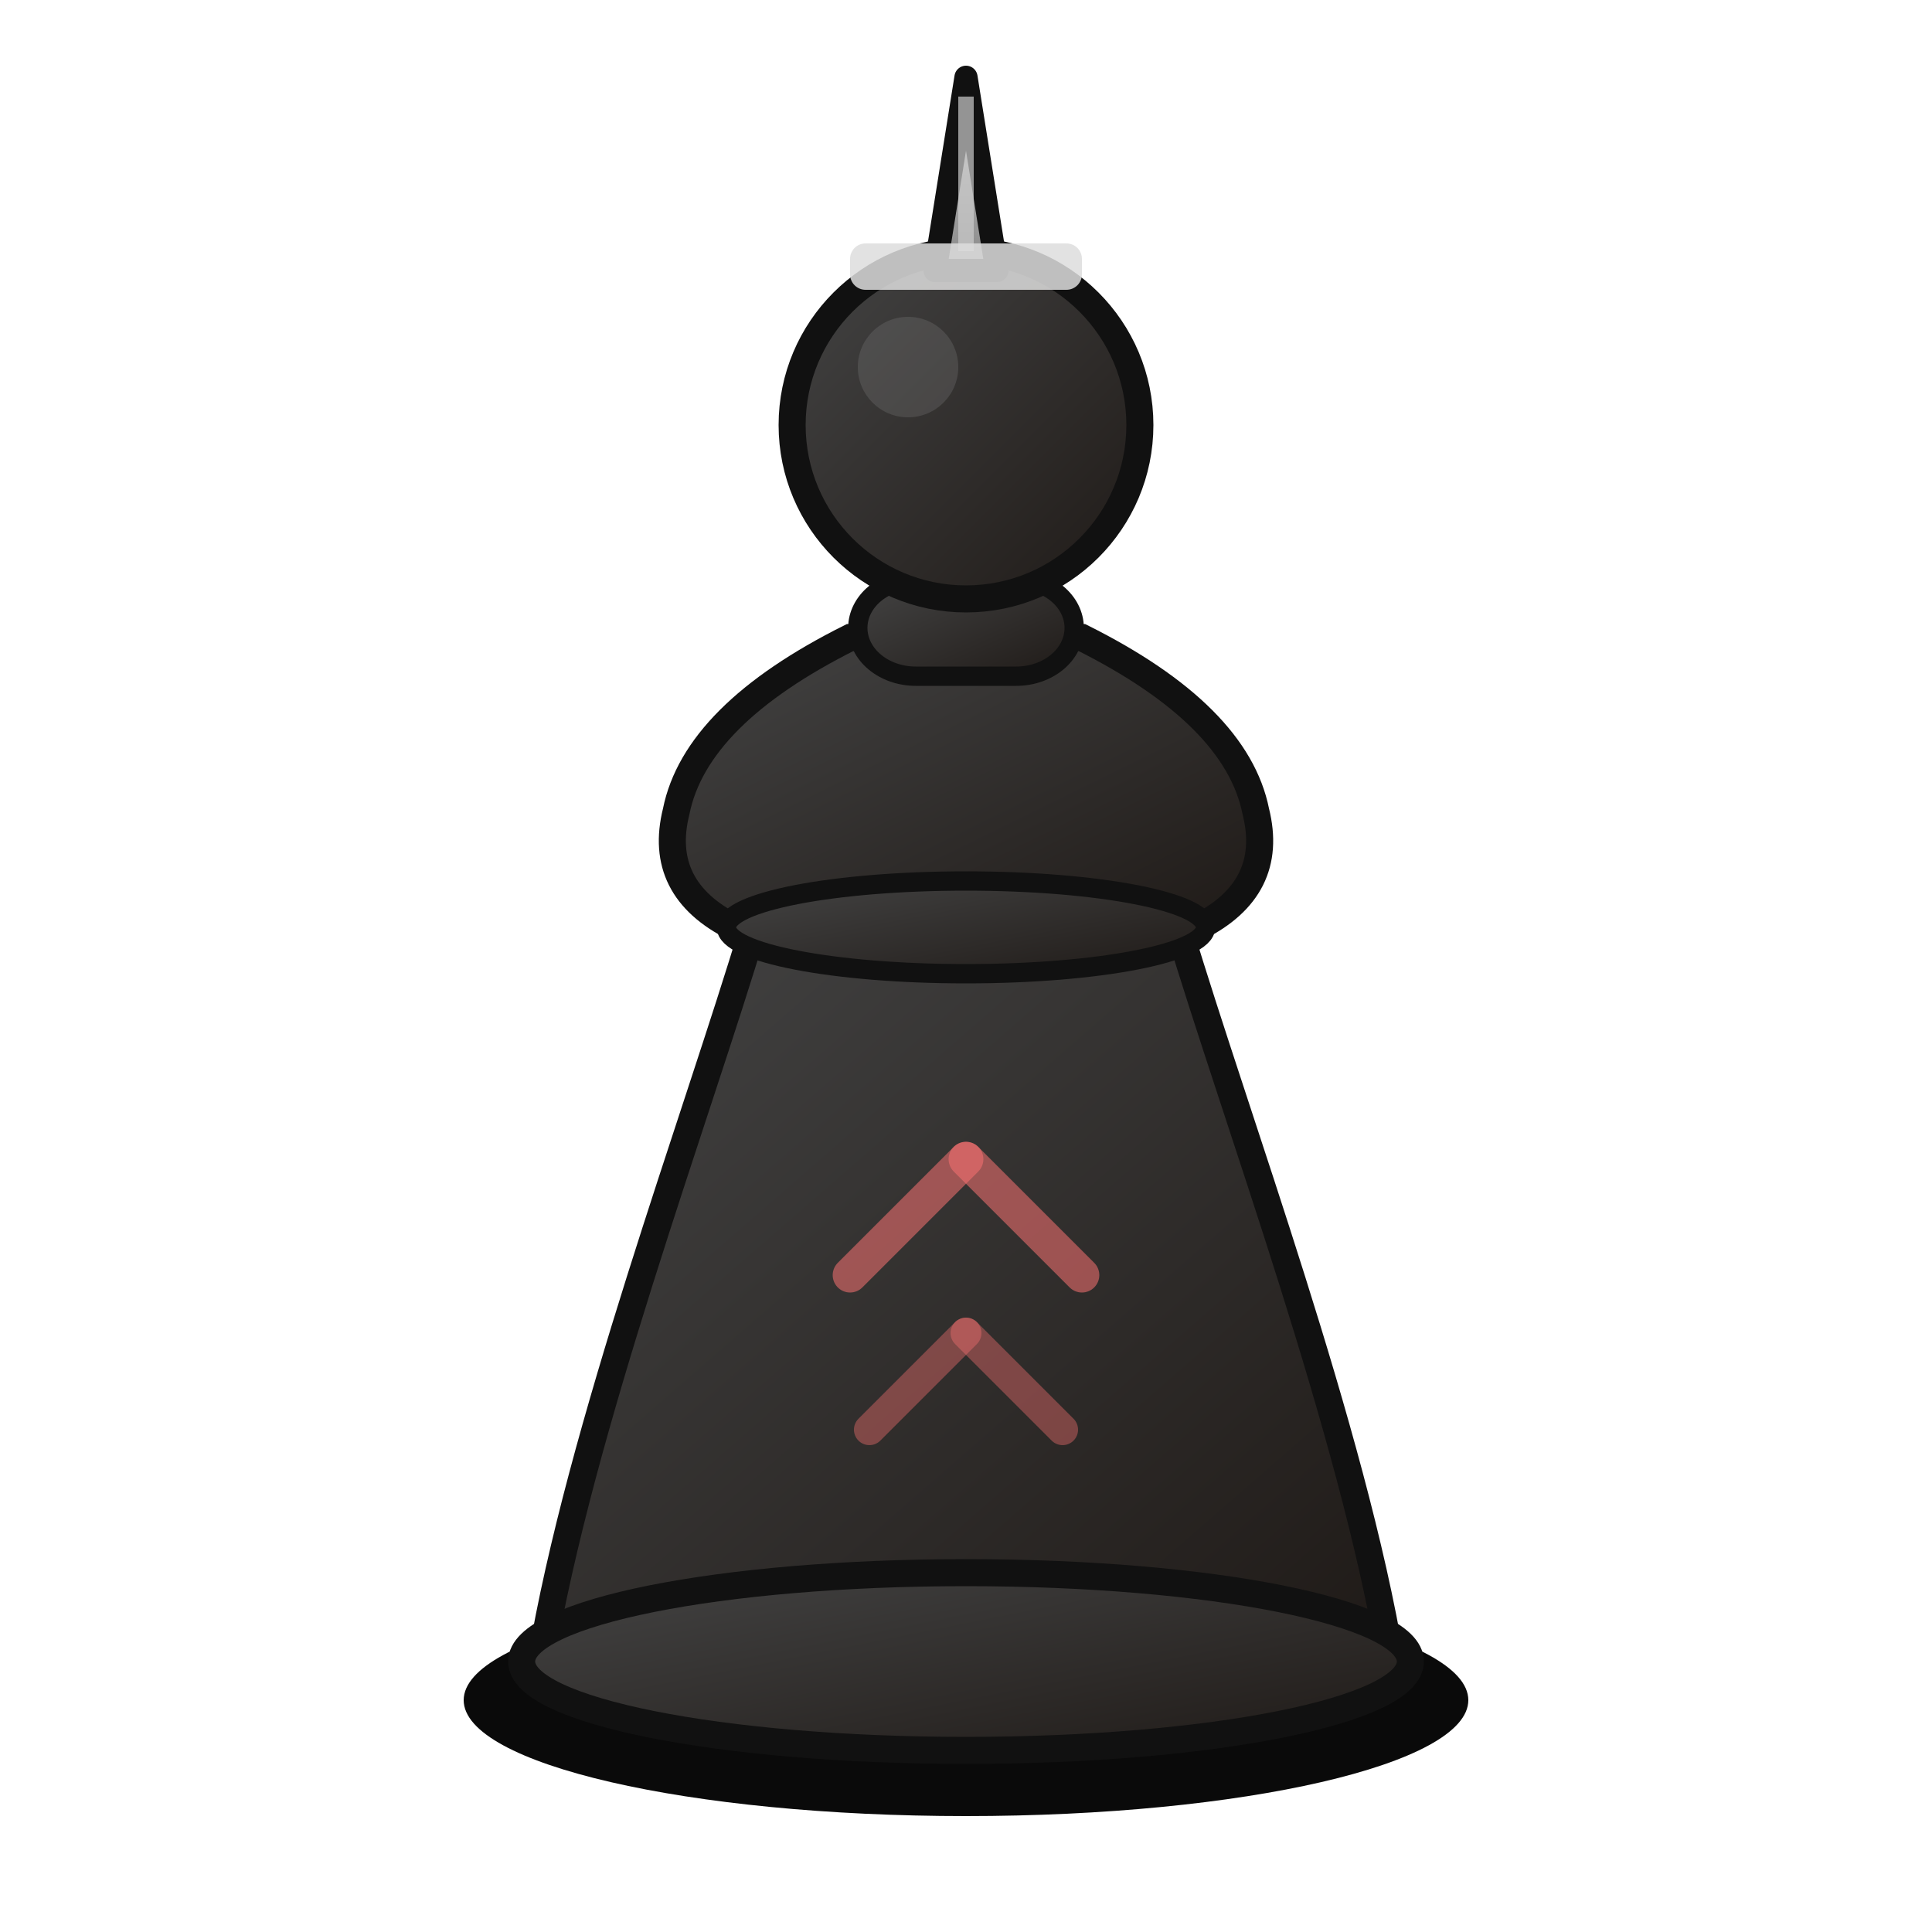
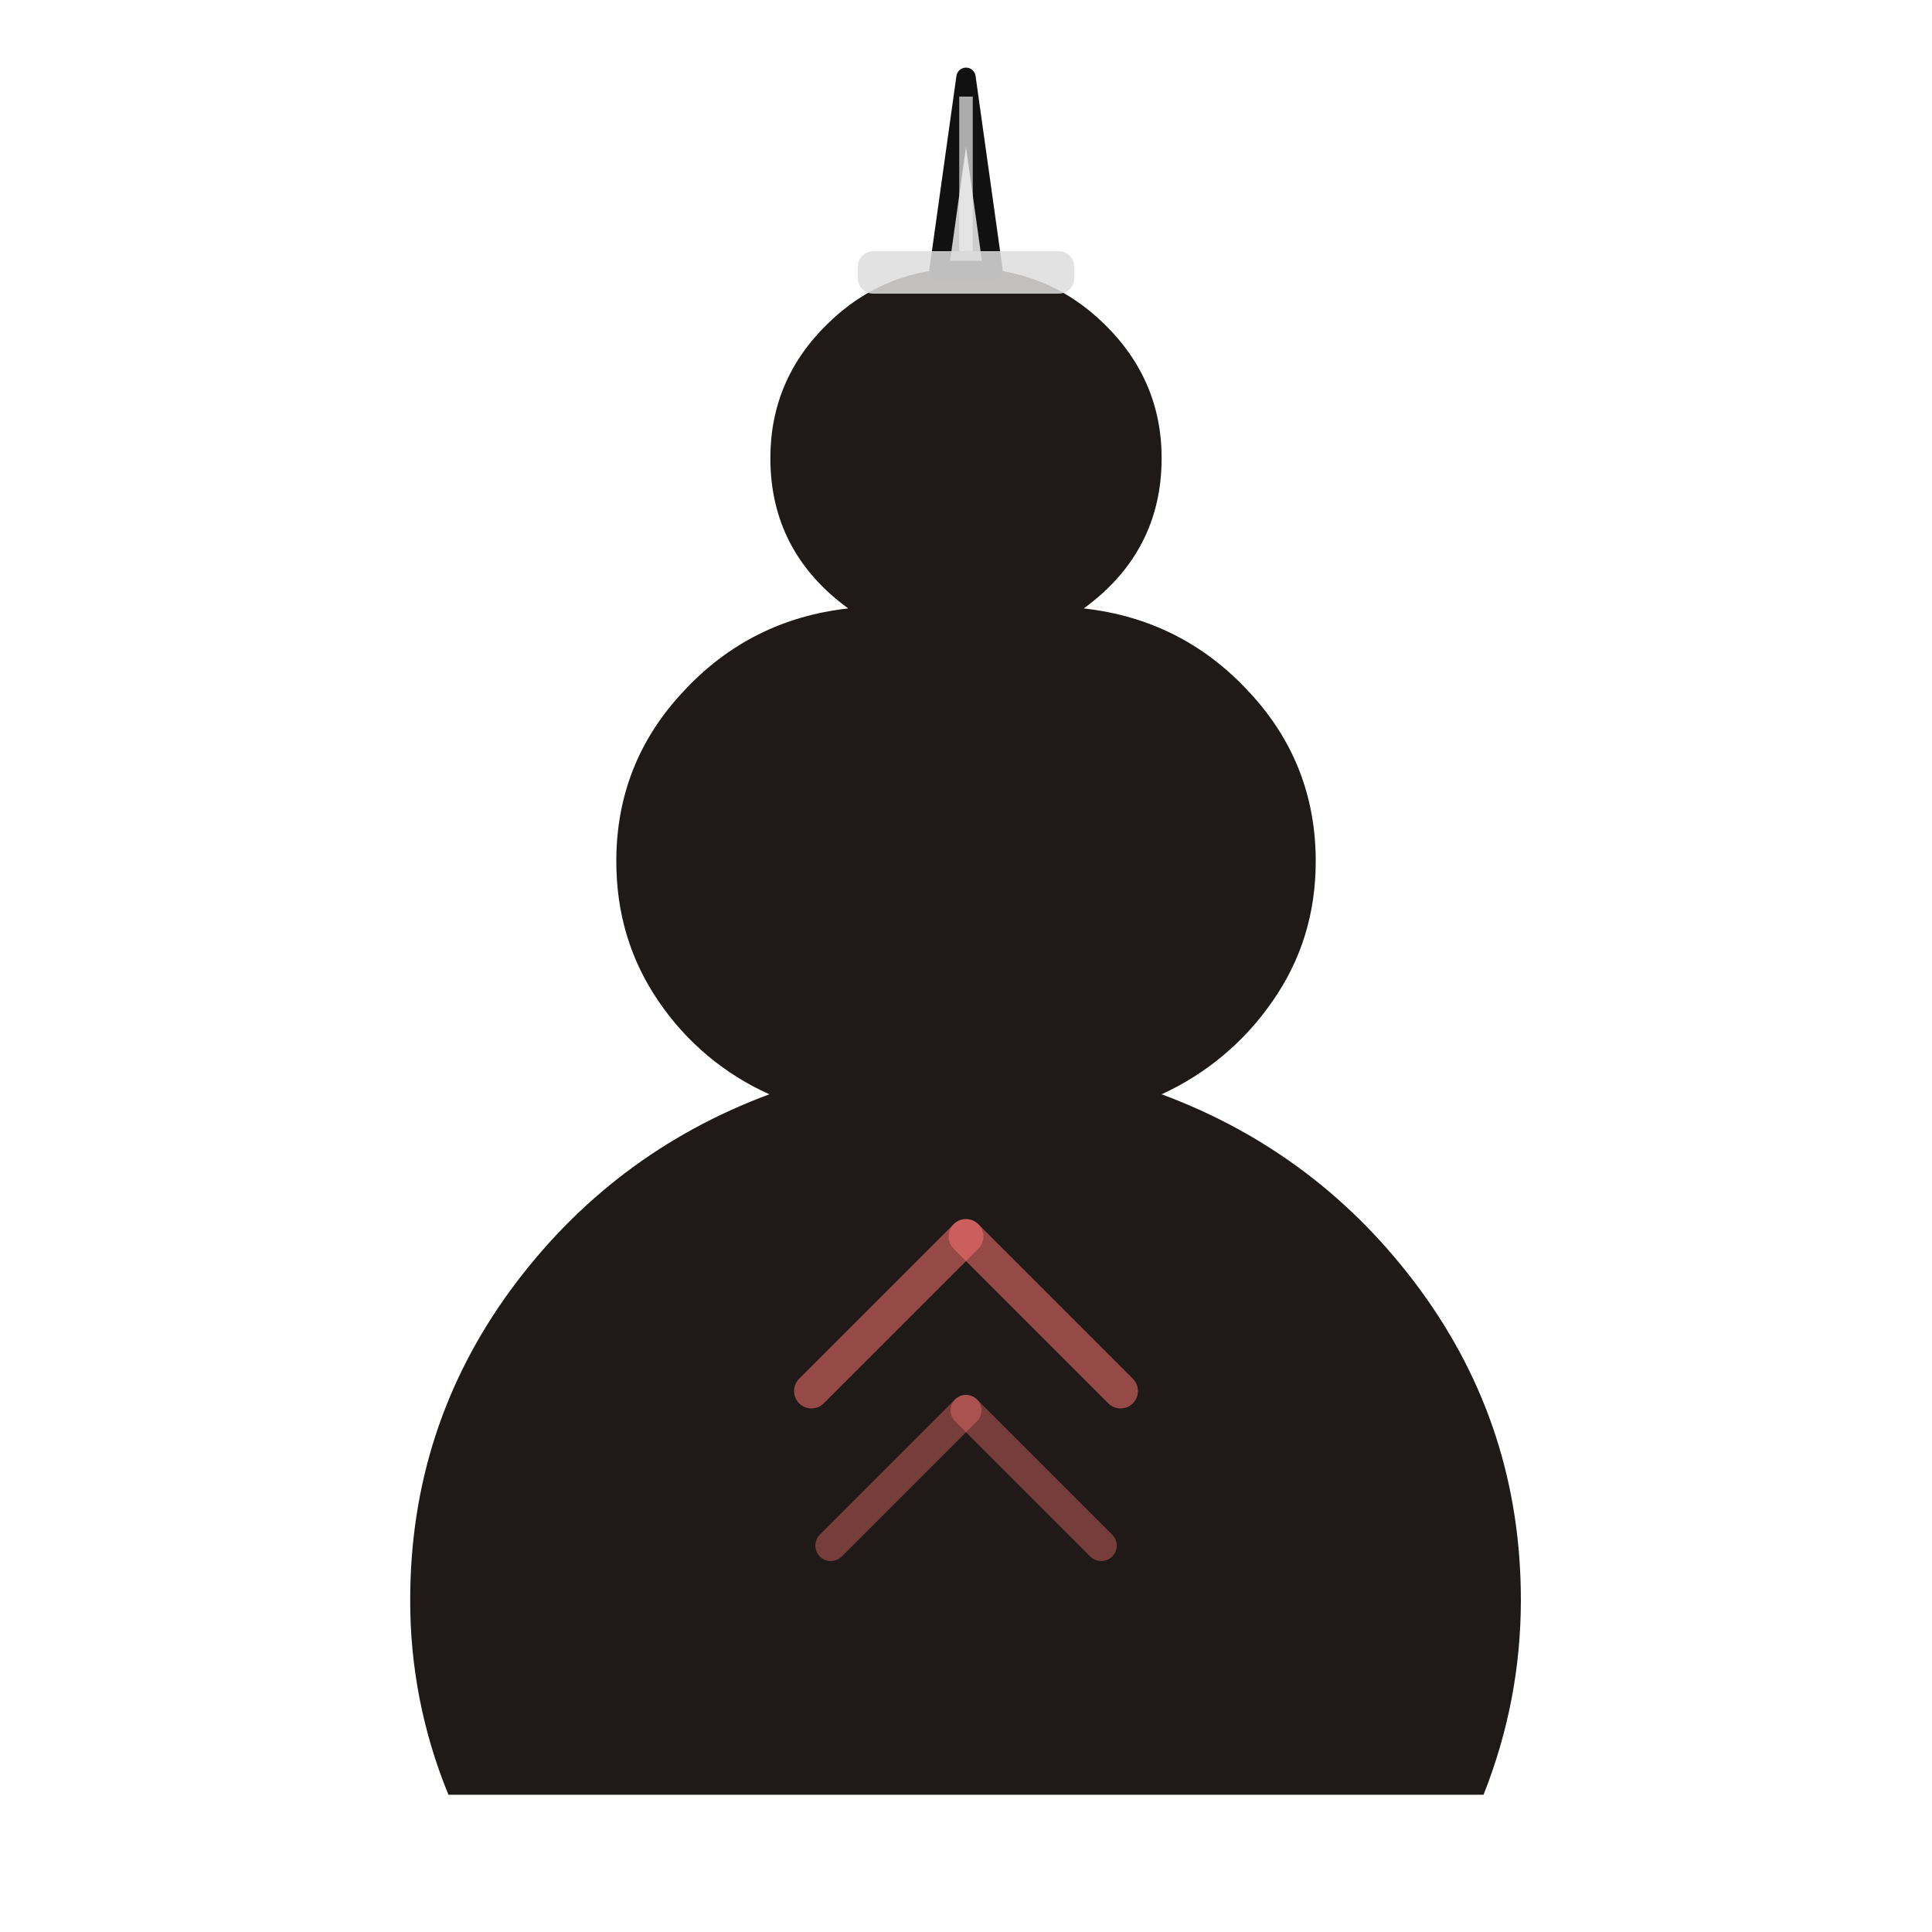
<svg xmlns="http://www.w3.org/2000/svg" viewBox="0 0 50 50" width="177.17" height="177.17">
-   <defs>
-     <linearGradient id="bPB-b" x1="0" y1="0" x2="1" y2="1">
-       <stop offset="0" stop-color="#444" />
-       <stop offset="1" stop-color="#1f1a17" />
-     </linearGradient>
-     <linearGradient id="bPB-bl" x1="0.5" y1="1" x2="0.5" y2="0">
-       <stop offset="0" stop-color="#888" />
-       <stop offset="1" stop-color="#ccc" />
-     </linearGradient>
-   </defs>
-   <ellipse cx="25" cy="44" rx="13" ry="3" fill="#0a0a0a" />
-   <path d="M19.5 24 C18 29 15 37 14 43 L36 43 C35 37 32 29 30.5 24 Z" fill="url(#bPB-b)" stroke="#111" stroke-width="0.7" />
-   <ellipse cx="25" cy="43" rx="11.5" ry="2.3" fill="url(#bPB-b)" stroke="#111" stroke-width="0.7" />
-   <path d="M22 16.5 Q18 18.5 17.5 21 Q17 23 19 24 L31 24 Q33 23 32.5 21 Q32 18.5 28 16.5 Z" fill="url(#bPB-b)" stroke="#111" stroke-width="0.7" />
-   <ellipse cx="25" cy="24" rx="6.2" ry="1.2" fill="url(#bPB-b)" stroke="#111" stroke-width="0.5" />
-   <rect x="22.2" y="15" width="5.6" height="2.5" rx="1.5" fill="url(#bPB-b)" stroke="#111" stroke-width="0.5" />
-   <circle cx="25" cy="11" r="4.5" fill="url(#bPB-b)" stroke="#111" stroke-width="0.7" />
-   <circle cx="23.5" cy="9.5" r="1.3" fill="#888" opacity="0.25" />
-   <path d="M24.2 7 L25 2 L25.8 7 Z" fill="url(#bPB-bl)" stroke="#111" stroke-width="0.6" stroke-linejoin="round" />
-   <line x1="25" y1="2.5" x2="25" y2="6.5" stroke="#ccc" stroke-width="0.4" opacity="0.7" />
-   <rect x="22" y="6.3" width="6" height="1.2" rx="0.4" fill="#ddd" opacity="0.85" />
-   <line x1="22" y1="33" x2="25" y2="30" stroke="#f87171" stroke-width="0.9" stroke-linecap="round" opacity="0.55" />
-   <line x1="25" y1="30" x2="28" y2="33" stroke="#f87171" stroke-width="0.9" stroke-linecap="round" opacity="0.55" />
-   <line x1="22.5" y1="37" x2="25" y2="34.5" stroke="#f87171" stroke-width="0.8" stroke-linecap="round" opacity="0.4" />
-   <line x1="25" y1="34.5" x2="27.5" y2="37" stroke="#f87171" stroke-width="0.8" stroke-linecap="round" opacity="0.4" />
+   <path d="M25 46.448H11.606a13.139 13.139 0 0 1-.99-5.043c0-2.975.863-5.644 2.598-8.018 1.736-2.365 3.971-4.054 6.697-5.067a6.824 6.824 0 0 1-2.861-2.398c-.737-1.071-1.1-2.283-1.1-3.634 0-1.69.575-3.156 1.735-4.392 1.151-1.244 2.574-1.961 4.267-2.15-1.346-.981-2.015-2.283-2.015-3.89 0-1.351.491-2.513 1.482-3.477.982-.964 2.176-1.442 3.581-1.442 1.389 0 2.582.478 3.573 1.442s1.49 2.126 1.49 3.477c0 1.607-.669 2.909-2.015 3.89 1.693.189 3.116.906 4.267 2.15 1.16 1.236 1.736 2.703 1.736 4.392 0 1.351-.373 2.563-1.126 3.634a7.036 7.036 0 0 1-2.862 2.398c2.726 1.013 4.962 2.702 6.697 5.067 1.736 2.374 2.6 5.043 2.6 8.018 0 1.739-.322 3.42-.966 5.043z" fill="#1f1a17" />
+   <path d="M24.3 7 L25 2 L25.7 7 Z" fill="#ccc" stroke="#111" stroke-width="0.5" stroke-linejoin="round" />
+   <line x1="25" y1="2.5" x2="25" y2="6.5" stroke="#eee" stroke-width="0.35" opacity="0.7" />
+   <rect x="22.2" y="6.5" width="5.6" height="1.1" rx="0.4" fill="#ddd" opacity="0.85" />
+   <line x1="21" y1="36" x2="25" y2="32" stroke="#f87171" stroke-width="0.9" stroke-linecap="round" opacity="0.55" />
+   <line x1="25" y1="32" x2="29" y2="36" stroke="#f87171" stroke-width="0.9" stroke-linecap="round" opacity="0.55" />
+   <line x1="21.5" y1="40" x2="25" y2="36.5" stroke="#f87171" stroke-width="0.8" stroke-linecap="round" opacity="0.4" />
+   <line x1="25" y1="36.5" x2="28.5" y2="40" stroke="#f87171" stroke-width="0.8" stroke-linecap="round" opacity="0.4" />
</svg>
